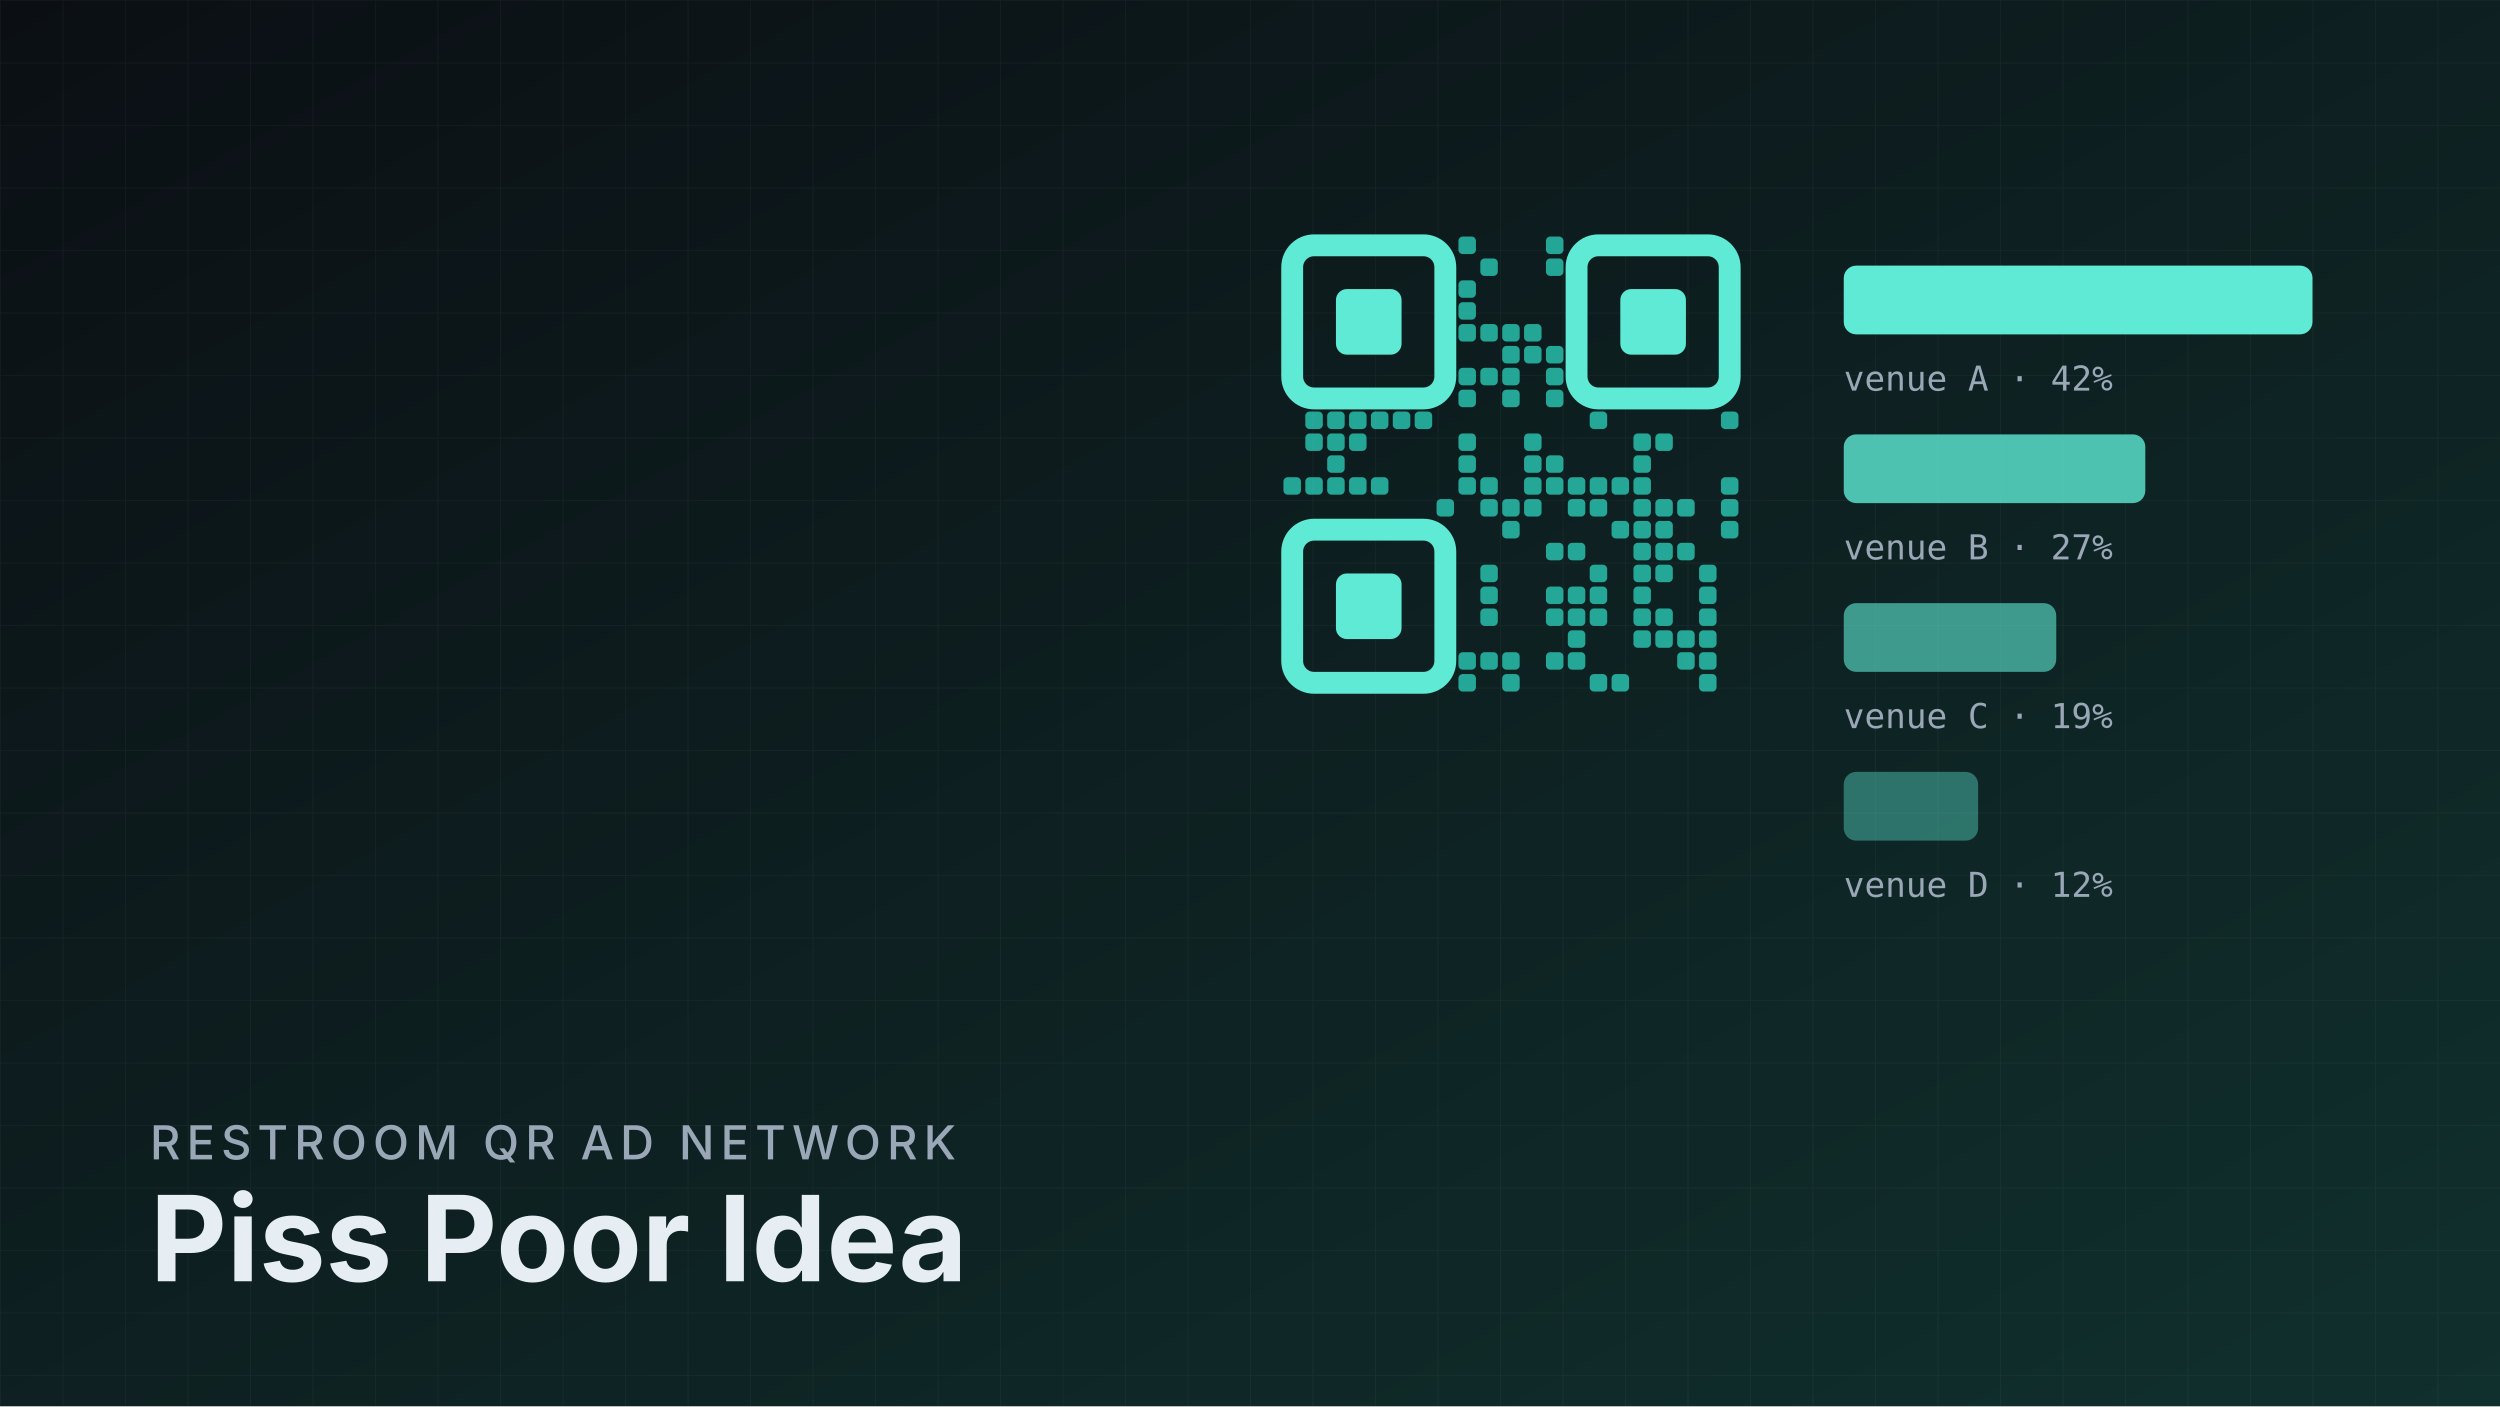
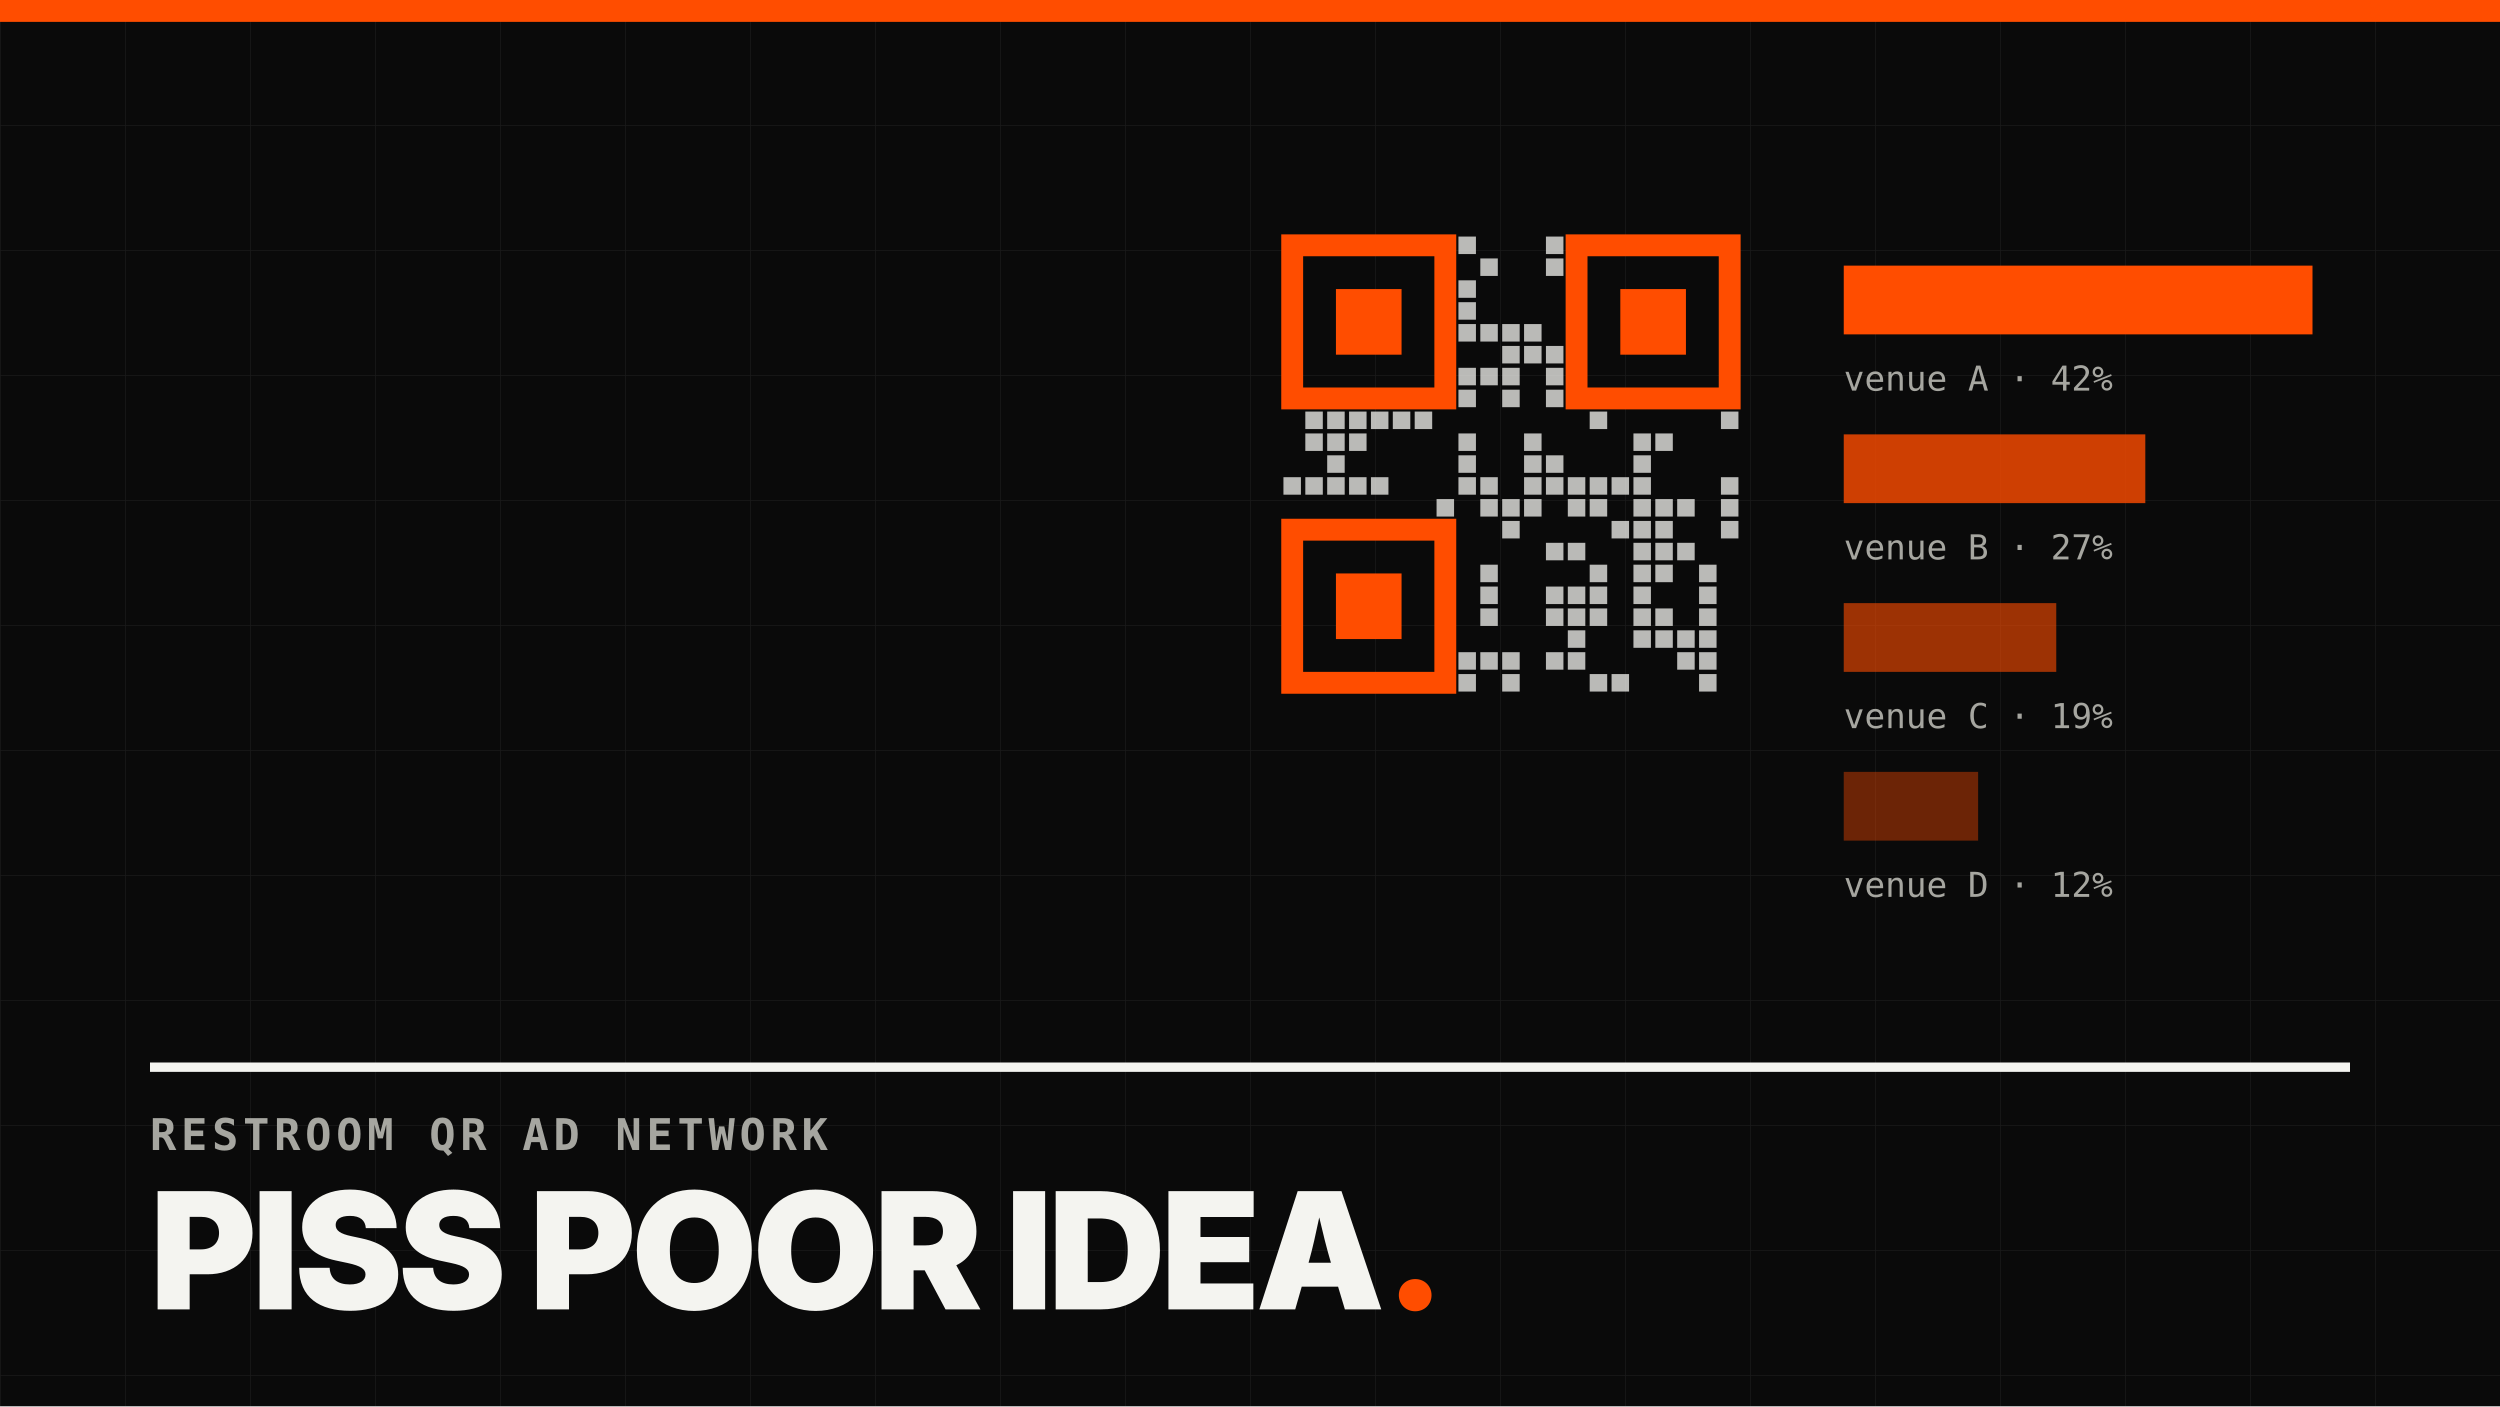
<svg xmlns="http://www.w3.org/2000/svg" viewBox="0 0 1600 900" width="1600" height="900">
  <defs>
-     <linearGradient id="bg" x1="0" y1="0" x2="1" y2="1">
-       <stop offset="0" stop-color="#0b0f14" />
-       <stop offset="1" stop-color="#10302d" />
-     </linearGradient>
-     <pattern id="grid" width="40" height="40" patternUnits="userSpaceOnUse">
-       <path d="M40 0H0V40" fill="none" stroke="#ffffff" stroke-opacity="0.04" stroke-width="1" />
+     <pattern id="grid" width="80" height="80" patternUnits="userSpaceOnUse">
+       <path d="M80 0H0V80" fill="none" stroke="#ffffff" stroke-opacity="0.07" stroke-width="1" />
    </pattern>
  </defs>
-   <rect width="1600" height="900" fill="url(#bg)" />
+   <rect width="1600" height="900" fill="#0a0a0a" />
  <rect width="1600" height="900" fill="url(#grid)" />
-   <rect x="933.4" y="151.4" width="11.2" height="11.2" rx="2.8" fill="#2dd4bf" fill-opacity="0.75" />
-   <rect x="989.4" y="151.4" width="11.2" height="11.2" rx="2.8" fill="#2dd4bf" fill-opacity="0.75" />
-   <rect x="947.4" y="165.4" width="11.2" height="11.2" rx="2.8" fill="#2dd4bf" fill-opacity="0.75" />
-   <rect x="989.4" y="165.4" width="11.2" height="11.2" rx="2.8" fill="#2dd4bf" fill-opacity="0.75" />
-   <rect x="933.4" y="179.4" width="11.2" height="11.2" rx="2.8" fill="#2dd4bf" fill-opacity="0.75" />
-   <rect x="933.4" y="193.4" width="11.2" height="11.2" rx="2.8" fill="#2dd4bf" fill-opacity="0.75" />
-   <rect x="933.4" y="207.4" width="11.2" height="11.2" rx="2.8" fill="#2dd4bf" fill-opacity="0.75" />
-   <rect x="947.4" y="207.4" width="11.2" height="11.2" rx="2.8" fill="#2dd4bf" fill-opacity="0.75" />
-   <rect x="961.4" y="207.4" width="11.2" height="11.2" rx="2.8" fill="#2dd4bf" fill-opacity="0.75" />
-   <rect x="975.4" y="207.4" width="11.2" height="11.2" rx="2.8" fill="#2dd4bf" fill-opacity="0.75" />
-   <rect x="961.4" y="221.4" width="11.2" height="11.2" rx="2.8" fill="#2dd4bf" fill-opacity="0.75" />
-   <rect x="975.4" y="221.4" width="11.2" height="11.2" rx="2.8" fill="#2dd4bf" fill-opacity="0.75" />
-   <rect x="989.4" y="221.4" width="11.2" height="11.2" rx="2.8" fill="#2dd4bf" fill-opacity="0.75" />
-   <rect x="933.4" y="235.4" width="11.2" height="11.2" rx="2.8" fill="#2dd4bf" fill-opacity="0.75" />
-   <rect x="947.4" y="235.4" width="11.2" height="11.2" rx="2.8" fill="#2dd4bf" fill-opacity="0.75" />
-   <rect x="961.4" y="235.4" width="11.2" height="11.2" rx="2.8" fill="#2dd4bf" fill-opacity="0.75" />
-   <rect x="989.4" y="235.4" width="11.2" height="11.2" rx="2.8" fill="#2dd4bf" fill-opacity="0.75" />
-   <rect x="933.4" y="249.4" width="11.2" height="11.2" rx="2.8" fill="#2dd4bf" fill-opacity="0.75" />
-   <rect x="961.4" y="249.4" width="11.2" height="11.2" rx="2.8" fill="#2dd4bf" fill-opacity="0.75" />
-   <rect x="989.4" y="249.4" width="11.2" height="11.2" rx="2.8" fill="#2dd4bf" fill-opacity="0.75" />
-   <rect x="835.4" y="263.4" width="11.2" height="11.2" rx="2.8" fill="#2dd4bf" fill-opacity="0.75" />
-   <rect x="849.4" y="263.4" width="11.2" height="11.2" rx="2.8" fill="#2dd4bf" fill-opacity="0.75" />
-   <rect x="863.4" y="263.4" width="11.2" height="11.2" rx="2.8" fill="#2dd4bf" fill-opacity="0.75" />
-   <rect x="877.4" y="263.4" width="11.2" height="11.2" rx="2.8" fill="#2dd4bf" fill-opacity="0.75" />
-   <rect x="891.4" y="263.4" width="11.2" height="11.2" rx="2.8" fill="#2dd4bf" fill-opacity="0.75" />
-   <rect x="905.4" y="263.4" width="11.2" height="11.2" rx="2.8" fill="#2dd4bf" fill-opacity="0.75" />
-   <rect x="1017.4" y="263.4" width="11.2" height="11.2" rx="2.8" fill="#2dd4bf" fill-opacity="0.75" />
-   <rect x="1101.4" y="263.4" width="11.2" height="11.2" rx="2.8" fill="#2dd4bf" fill-opacity="0.75" />
-   <rect x="835.4" y="277.4" width="11.2" height="11.2" rx="2.8" fill="#2dd4bf" fill-opacity="0.75" />
-   <rect x="849.4" y="277.4" width="11.2" height="11.2" rx="2.8" fill="#2dd4bf" fill-opacity="0.75" />
-   <rect x="863.4" y="277.4" width="11.2" height="11.2" rx="2.8" fill="#2dd4bf" fill-opacity="0.75" />
-   <rect x="933.4" y="277.4" width="11.2" height="11.2" rx="2.8" fill="#2dd4bf" fill-opacity="0.75" />
-   <rect x="975.4" y="277.4" width="11.2" height="11.2" rx="2.8" fill="#2dd4bf" fill-opacity="0.75" />
-   <rect x="1045.4" y="277.4" width="11.2" height="11.2" rx="2.8" fill="#2dd4bf" fill-opacity="0.75" />
-   <rect x="1059.4" y="277.4" width="11.2" height="11.2" rx="2.8" fill="#2dd4bf" fill-opacity="0.75" />
-   <rect x="849.4" y="291.4" width="11.2" height="11.2" rx="2.8" fill="#2dd4bf" fill-opacity="0.75" />
-   <rect x="933.4" y="291.4" width="11.2" height="11.2" rx="2.8" fill="#2dd4bf" fill-opacity="0.75" />
-   <rect x="975.4" y="291.4" width="11.2" height="11.2" rx="2.8" fill="#2dd4bf" fill-opacity="0.75" />
-   <rect x="989.4" y="291.4" width="11.2" height="11.2" rx="2.8" fill="#2dd4bf" fill-opacity="0.75" />
-   <rect x="1045.4" y="291.4" width="11.2" height="11.2" rx="2.8" fill="#2dd4bf" fill-opacity="0.75" />
-   <rect x="821.4" y="305.4" width="11.2" height="11.2" rx="2.8" fill="#2dd4bf" fill-opacity="0.75" />
-   <rect x="835.4" y="305.4" width="11.2" height="11.2" rx="2.8" fill="#2dd4bf" fill-opacity="0.75" />
-   <rect x="849.4" y="305.4" width="11.2" height="11.2" rx="2.8" fill="#2dd4bf" fill-opacity="0.75" />
-   <rect x="863.4" y="305.4" width="11.2" height="11.2" rx="2.8" fill="#2dd4bf" fill-opacity="0.75" />
-   <rect x="877.4" y="305.4" width="11.2" height="11.2" rx="2.8" fill="#2dd4bf" fill-opacity="0.75" />
-   <rect x="933.4" y="305.4" width="11.2" height="11.2" rx="2.8" fill="#2dd4bf" fill-opacity="0.75" />
-   <rect x="947.4" y="305.4" width="11.2" height="11.2" rx="2.8" fill="#2dd4bf" fill-opacity="0.75" />
-   <rect x="975.4" y="305.4" width="11.2" height="11.2" rx="2.8" fill="#2dd4bf" fill-opacity="0.75" />
-   <rect x="989.4" y="305.4" width="11.2" height="11.2" rx="2.8" fill="#2dd4bf" fill-opacity="0.75" />
-   <rect x="1003.4" y="305.4" width="11.2" height="11.2" rx="2.8" fill="#2dd4bf" fill-opacity="0.75" />
-   <rect x="1017.4" y="305.4" width="11.2" height="11.2" rx="2.8" fill="#2dd4bf" fill-opacity="0.75" />
-   <rect x="1031.4" y="305.4" width="11.2" height="11.2" rx="2.8" fill="#2dd4bf" fill-opacity="0.75" />
-   <rect x="1045.4" y="305.4" width="11.2" height="11.2" rx="2.8" fill="#2dd4bf" fill-opacity="0.75" />
-   <rect x="1101.4" y="305.4" width="11.2" height="11.2" rx="2.8" fill="#2dd4bf" fill-opacity="0.75" />
-   <rect x="919.4" y="319.4" width="11.2" height="11.2" rx="2.8" fill="#2dd4bf" fill-opacity="0.75" />
-   <rect x="947.4" y="319.4" width="11.2" height="11.2" rx="2.8" fill="#2dd4bf" fill-opacity="0.75" />
-   <rect x="961.4" y="319.4" width="11.2" height="11.2" rx="2.8" fill="#2dd4bf" fill-opacity="0.75" />
-   <rect x="975.4" y="319.4" width="11.2" height="11.2" rx="2.8" fill="#2dd4bf" fill-opacity="0.75" />
-   <rect x="1003.4" y="319.4" width="11.2" height="11.2" rx="2.8" fill="#2dd4bf" fill-opacity="0.75" />
-   <rect x="1017.4" y="319.4" width="11.2" height="11.2" rx="2.8" fill="#2dd4bf" fill-opacity="0.75" />
-   <rect x="1045.4" y="319.4" width="11.2" height="11.2" rx="2.8" fill="#2dd4bf" fill-opacity="0.75" />
-   <rect x="1059.4" y="319.4" width="11.2" height="11.2" rx="2.8" fill="#2dd4bf" fill-opacity="0.75" />
-   <rect x="1073.4" y="319.4" width="11.2" height="11.2" rx="2.8" fill="#2dd4bf" fill-opacity="0.75" />
-   <rect x="1101.4" y="319.4" width="11.2" height="11.2" rx="2.8" fill="#2dd4bf" fill-opacity="0.75" />
-   <rect x="961.4" y="333.4" width="11.2" height="11.2" rx="2.8" fill="#2dd4bf" fill-opacity="0.75" />
-   <rect x="1031.4" y="333.4" width="11.2" height="11.2" rx="2.8" fill="#2dd4bf" fill-opacity="0.75" />
-   <rect x="1045.4" y="333.4" width="11.2" height="11.2" rx="2.8" fill="#2dd4bf" fill-opacity="0.75" />
-   <rect x="1059.4" y="333.4" width="11.2" height="11.2" rx="2.8" fill="#2dd4bf" fill-opacity="0.75" />
-   <rect x="1101.4" y="333.4" width="11.2" height="11.2" rx="2.8" fill="#2dd4bf" fill-opacity="0.75" />
-   <rect x="989.4" y="347.4" width="11.2" height="11.2" rx="2.8" fill="#2dd4bf" fill-opacity="0.75" />
-   <rect x="1003.4" y="347.4" width="11.2" height="11.2" rx="2.8" fill="#2dd4bf" fill-opacity="0.75" />
-   <rect x="1045.4" y="347.4" width="11.2" height="11.2" rx="2.8" fill="#2dd4bf" fill-opacity="0.75" />
-   <rect x="1059.4" y="347.4" width="11.2" height="11.2" rx="2.8" fill="#2dd4bf" fill-opacity="0.75" />
-   <rect x="1073.4" y="347.4" width="11.2" height="11.2" rx="2.8" fill="#2dd4bf" fill-opacity="0.75" />
-   <rect x="947.4" y="361.4" width="11.2" height="11.2" rx="2.8" fill="#2dd4bf" fill-opacity="0.75" />
-   <rect x="1017.4" y="361.4" width="11.2" height="11.2" rx="2.8" fill="#2dd4bf" fill-opacity="0.75" />
-   <rect x="1045.4" y="361.4" width="11.2" height="11.2" rx="2.8" fill="#2dd4bf" fill-opacity="0.75" />
-   <rect x="1059.4" y="361.4" width="11.2" height="11.2" rx="2.8" fill="#2dd4bf" fill-opacity="0.75" />
-   <rect x="1087.4" y="361.4" width="11.2" height="11.2" rx="2.8" fill="#2dd4bf" fill-opacity="0.75" />
-   <rect x="947.4" y="375.4" width="11.2" height="11.2" rx="2.8" fill="#2dd4bf" fill-opacity="0.75" />
-   <rect x="989.4" y="375.4" width="11.2" height="11.2" rx="2.8" fill="#2dd4bf" fill-opacity="0.75" />
-   <rect x="1003.4" y="375.4" width="11.2" height="11.2" rx="2.8" fill="#2dd4bf" fill-opacity="0.75" />
-   <rect x="1017.4" y="375.4" width="11.2" height="11.2" rx="2.8" fill="#2dd4bf" fill-opacity="0.75" />
-   <rect x="1045.4" y="375.4" width="11.2" height="11.2" rx="2.8" fill="#2dd4bf" fill-opacity="0.75" />
-   <rect x="1087.4" y="375.4" width="11.2" height="11.2" rx="2.8" fill="#2dd4bf" fill-opacity="0.75" />
-   <rect x="947.4" y="389.4" width="11.2" height="11.2" rx="2.8" fill="#2dd4bf" fill-opacity="0.75" />
-   <rect x="989.4" y="389.4" width="11.2" height="11.2" rx="2.8" fill="#2dd4bf" fill-opacity="0.75" />
-   <rect x="1003.4" y="389.4" width="11.2" height="11.2" rx="2.8" fill="#2dd4bf" fill-opacity="0.75" />
-   <rect x="1017.4" y="389.4" width="11.2" height="11.2" rx="2.8" fill="#2dd4bf" fill-opacity="0.75" />
-   <rect x="1045.4" y="389.4" width="11.2" height="11.2" rx="2.8" fill="#2dd4bf" fill-opacity="0.75" />
-   <rect x="1059.4" y="389.4" width="11.2" height="11.2" rx="2.8" fill="#2dd4bf" fill-opacity="0.75" />
-   <rect x="1087.4" y="389.4" width="11.2" height="11.2" rx="2.8" fill="#2dd4bf" fill-opacity="0.75" />
-   <rect x="1003.4" y="403.4" width="11.2" height="11.2" rx="2.8" fill="#2dd4bf" fill-opacity="0.75" />
-   <rect x="1045.4" y="403.4" width="11.2" height="11.2" rx="2.8" fill="#2dd4bf" fill-opacity="0.75" />
-   <rect x="1059.4" y="403.4" width="11.2" height="11.2" rx="2.8" fill="#2dd4bf" fill-opacity="0.75" />
-   <rect x="1073.4" y="403.4" width="11.2" height="11.2" rx="2.8" fill="#2dd4bf" fill-opacity="0.75" />
-   <rect x="1087.4" y="403.4" width="11.2" height="11.2" rx="2.8" fill="#2dd4bf" fill-opacity="0.75" />
-   <rect x="933.4" y="417.4" width="11.2" height="11.2" rx="2.8" fill="#2dd4bf" fill-opacity="0.75" />
-   <rect x="947.4" y="417.4" width="11.2" height="11.2" rx="2.8" fill="#2dd4bf" fill-opacity="0.75" />
-   <rect x="961.4" y="417.4" width="11.2" height="11.2" rx="2.8" fill="#2dd4bf" fill-opacity="0.75" />
-   <rect x="989.4" y="417.4" width="11.2" height="11.2" rx="2.8" fill="#2dd4bf" fill-opacity="0.75" />
-   <rect x="1003.4" y="417.4" width="11.2" height="11.2" rx="2.8" fill="#2dd4bf" fill-opacity="0.75" />
-   <rect x="1073.4" y="417.4" width="11.2" height="11.2" rx="2.8" fill="#2dd4bf" fill-opacity="0.75" />
-   <rect x="1087.4" y="417.4" width="11.2" height="11.2" rx="2.8" fill="#2dd4bf" fill-opacity="0.75" />
-   <rect x="933.4" y="431.4" width="11.2" height="11.2" rx="2.8" fill="#2dd4bf" fill-opacity="0.75" />
-   <rect x="961.4" y="431.4" width="11.2" height="11.2" rx="2.8" fill="#2dd4bf" fill-opacity="0.75" />
-   <rect x="1017.4" y="431.4" width="11.2" height="11.2" rx="2.8" fill="#2dd4bf" fill-opacity="0.75" />
-   <rect x="1031.4" y="431.4" width="11.2" height="11.2" rx="2.8" fill="#2dd4bf" fill-opacity="0.75" />
-   <rect x="1087.4" y="431.4" width="11.2" height="11.2" rx="2.8" fill="#2dd4bf" fill-opacity="0.75" />
-   <rect x="827" y="157" width="98" height="98" rx="14" fill="none" stroke="#5eead4" stroke-width="14" />
-   <rect x="855" y="185" width="42" height="42" rx="7" fill="#5eead4" />
-   <rect x="1009" y="157" width="98" height="98" rx="14" fill="none" stroke="#5eead4" stroke-width="14" />
-   <rect x="1037" y="185" width="42" height="42" rx="7" fill="#5eead4" />
-   <rect x="827" y="339" width="98" height="98" rx="14" fill="none" stroke="#5eead4" stroke-width="14" />
-   <rect x="855" y="367" width="42" height="42" rx="7" fill="#5eead4" />
-   <rect x="1180" y="170" width="300" height="44" rx="8" fill="#5eead4" fill-opacity="1" />
-   <text x="1180" y="250" font-family="'JetBrains Mono', Consolas, monospace" font-size="22" fill="#9aa7b6">venue A · 42%</text>
-   <rect x="1180" y="278" width="193" height="44" rx="8" fill="#5eead4" fill-opacity="0.8" />
-   <text x="1180" y="358" font-family="'JetBrains Mono', Consolas, monospace" font-size="22" fill="#9aa7b6">venue B · 27%</text>
-   <rect x="1180" y="386" width="136" height="44" rx="8" fill="#5eead4" fill-opacity="0.6" />
-   <text x="1180" y="466" font-family="'JetBrains Mono', Consolas, monospace" font-size="22" fill="#9aa7b6">venue C · 19%</text>
-   <rect x="1180" y="494" width="86" height="44" rx="8" fill="#5eead4" fill-opacity="0.4" />
-   <text x="1180" y="574" font-family="'JetBrains Mono', Consolas, monospace" font-size="22" fill="#9aa7b6">venue D · 12%</text>
-   <text x="96" y="742" font-family="Inter, 'Segoe UI', Arial, sans-serif" font-size="30" font-weight="500" fill="#9aa7b6" letter-spacing="4">RESTROOM QR AD NETWORK</text>
-   <text x="96" y="820" font-family="Inter, 'Segoe UI', Arial, sans-serif" font-size="76" font-weight="700" fill="#e6edf3">Piss Poor Idea</text>
+   <rect x="0" y="0" width="1600" height="14" fill="#ff4d00" />
+   <rect x="933.4" y="151.4" width="11.2" height="11.2" fill="#f4f4f0" fill-opacity="0.75" />
+   <rect x="989.4" y="151.4" width="11.2" height="11.2" fill="#f4f4f0" fill-opacity="0.75" />
+   <rect x="947.4" y="165.4" width="11.2" height="11.2" fill="#f4f4f0" fill-opacity="0.75" />
+   <rect x="989.4" y="165.4" width="11.2" height="11.2" fill="#f4f4f0" fill-opacity="0.75" />
+   <rect x="933.4" y="179.4" width="11.2" height="11.2" fill="#f4f4f0" fill-opacity="0.75" />
+   <rect x="933.4" y="193.4" width="11.2" height="11.2" fill="#f4f4f0" fill-opacity="0.75" />
+   <rect x="933.4" y="207.4" width="11.2" height="11.2" fill="#f4f4f0" fill-opacity="0.75" />
+   <rect x="947.4" y="207.4" width="11.2" height="11.2" fill="#f4f4f0" fill-opacity="0.75" />
+   <rect x="961.4" y="207.4" width="11.2" height="11.2" fill="#f4f4f0" fill-opacity="0.75" />
+   <rect x="975.4" y="207.4" width="11.2" height="11.2" fill="#f4f4f0" fill-opacity="0.75" />
+   <rect x="961.4" y="221.4" width="11.2" height="11.2" fill="#f4f4f0" fill-opacity="0.75" />
+   <rect x="975.4" y="221.4" width="11.2" height="11.2" fill="#f4f4f0" fill-opacity="0.75" />
+   <rect x="989.4" y="221.4" width="11.2" height="11.2" fill="#f4f4f0" fill-opacity="0.75" />
+   <rect x="933.4" y="235.4" width="11.2" height="11.2" fill="#f4f4f0" fill-opacity="0.75" />
+   <rect x="947.4" y="235.4" width="11.2" height="11.2" fill="#f4f4f0" fill-opacity="0.75" />
+   <rect x="961.4" y="235.4" width="11.2" height="11.2" fill="#f4f4f0" fill-opacity="0.75" />
+   <rect x="989.4" y="235.4" width="11.2" height="11.2" fill="#f4f4f0" fill-opacity="0.75" />
+   <rect x="933.4" y="249.4" width="11.2" height="11.2" fill="#f4f4f0" fill-opacity="0.75" />
+   <rect x="961.4" y="249.4" width="11.2" height="11.2" fill="#f4f4f0" fill-opacity="0.75" />
+   <rect x="989.4" y="249.4" width="11.2" height="11.2" fill="#f4f4f0" fill-opacity="0.75" />
+   <rect x="835.4" y="263.4" width="11.2" height="11.2" fill="#f4f4f0" fill-opacity="0.75" />
+   <rect x="849.4" y="263.4" width="11.2" height="11.2" fill="#f4f4f0" fill-opacity="0.75" />
+   <rect x="863.4" y="263.4" width="11.2" height="11.2" fill="#f4f4f0" fill-opacity="0.75" />
+   <rect x="877.4" y="263.4" width="11.2" height="11.2" fill="#f4f4f0" fill-opacity="0.75" />
+   <rect x="891.4" y="263.4" width="11.2" height="11.2" fill="#f4f4f0" fill-opacity="0.75" />
+   <rect x="905.4" y="263.4" width="11.2" height="11.2" fill="#f4f4f0" fill-opacity="0.75" />
+   <rect x="1017.4" y="263.4" width="11.2" height="11.2" fill="#f4f4f0" fill-opacity="0.75" />
+   <rect x="1101.4" y="263.4" width="11.2" height="11.2" fill="#f4f4f0" fill-opacity="0.75" />
+   <rect x="835.4" y="277.4" width="11.2" height="11.2" fill="#f4f4f0" fill-opacity="0.75" />
+   <rect x="849.4" y="277.4" width="11.2" height="11.2" fill="#f4f4f0" fill-opacity="0.75" />
+   <rect x="863.4" y="277.4" width="11.2" height="11.2" fill="#f4f4f0" fill-opacity="0.75" />
+   <rect x="933.4" y="277.4" width="11.2" height="11.2" fill="#f4f4f0" fill-opacity="0.75" />
+   <rect x="975.4" y="277.4" width="11.2" height="11.2" fill="#f4f4f0" fill-opacity="0.75" />
+   <rect x="1045.4" y="277.4" width="11.2" height="11.2" fill="#f4f4f0" fill-opacity="0.75" />
+   <rect x="1059.4" y="277.4" width="11.2" height="11.2" fill="#f4f4f0" fill-opacity="0.75" />
+   <rect x="849.4" y="291.4" width="11.2" height="11.2" fill="#f4f4f0" fill-opacity="0.75" />
+   <rect x="933.4" y="291.4" width="11.2" height="11.2" fill="#f4f4f0" fill-opacity="0.75" />
+   <rect x="975.4" y="291.4" width="11.2" height="11.2" fill="#f4f4f0" fill-opacity="0.75" />
+   <rect x="989.4" y="291.4" width="11.2" height="11.2" fill="#f4f4f0" fill-opacity="0.75" />
+   <rect x="1045.4" y="291.4" width="11.2" height="11.2" fill="#f4f4f0" fill-opacity="0.75" />
+   <rect x="821.4" y="305.4" width="11.2" height="11.2" fill="#f4f4f0" fill-opacity="0.75" />
+   <rect x="835.4" y="305.4" width="11.2" height="11.2" fill="#f4f4f0" fill-opacity="0.75" />
+   <rect x="849.4" y="305.4" width="11.2" height="11.2" fill="#f4f4f0" fill-opacity="0.75" />
+   <rect x="863.4" y="305.4" width="11.2" height="11.2" fill="#f4f4f0" fill-opacity="0.75" />
+   <rect x="877.4" y="305.4" width="11.2" height="11.2" fill="#f4f4f0" fill-opacity="0.75" />
+   <rect x="933.4" y="305.4" width="11.2" height="11.2" fill="#f4f4f0" fill-opacity="0.75" />
+   <rect x="947.4" y="305.4" width="11.2" height="11.2" fill="#f4f4f0" fill-opacity="0.75" />
+   <rect x="975.4" y="305.4" width="11.2" height="11.2" fill="#f4f4f0" fill-opacity="0.75" />
+   <rect x="989.4" y="305.4" width="11.2" height="11.2" fill="#f4f4f0" fill-opacity="0.75" />
+   <rect x="1003.4" y="305.4" width="11.2" height="11.2" fill="#f4f4f0" fill-opacity="0.75" />
+   <rect x="1017.4" y="305.4" width="11.2" height="11.2" fill="#f4f4f0" fill-opacity="0.75" />
+   <rect x="1031.4" y="305.4" width="11.2" height="11.2" fill="#f4f4f0" fill-opacity="0.75" />
+   <rect x="1045.4" y="305.4" width="11.2" height="11.2" fill="#f4f4f0" fill-opacity="0.75" />
+   <rect x="1101.4" y="305.4" width="11.2" height="11.2" fill="#f4f4f0" fill-opacity="0.75" />
+   <rect x="919.4" y="319.4" width="11.2" height="11.2" fill="#f4f4f0" fill-opacity="0.75" />
+   <rect x="947.4" y="319.4" width="11.2" height="11.2" fill="#f4f4f0" fill-opacity="0.75" />
+   <rect x="961.4" y="319.4" width="11.2" height="11.2" fill="#f4f4f0" fill-opacity="0.75" />
+   <rect x="975.4" y="319.4" width="11.2" height="11.2" fill="#f4f4f0" fill-opacity="0.75" />
+   <rect x="1003.4" y="319.4" width="11.2" height="11.2" fill="#f4f4f0" fill-opacity="0.75" />
+   <rect x="1017.4" y="319.4" width="11.2" height="11.2" fill="#f4f4f0" fill-opacity="0.75" />
+   <rect x="1045.4" y="319.4" width="11.2" height="11.2" fill="#f4f4f0" fill-opacity="0.75" />
+   <rect x="1059.4" y="319.4" width="11.2" height="11.2" fill="#f4f4f0" fill-opacity="0.75" />
+   <rect x="1073.4" y="319.4" width="11.2" height="11.2" fill="#f4f4f0" fill-opacity="0.75" />
+   <rect x="1101.4" y="319.4" width="11.2" height="11.2" fill="#f4f4f0" fill-opacity="0.75" />
+   <rect x="961.4" y="333.4" width="11.2" height="11.2" fill="#f4f4f0" fill-opacity="0.75" />
+   <rect x="1031.4" y="333.4" width="11.2" height="11.2" fill="#f4f4f0" fill-opacity="0.75" />
+   <rect x="1045.4" y="333.4" width="11.2" height="11.2" fill="#f4f4f0" fill-opacity="0.75" />
+   <rect x="1059.4" y="333.4" width="11.2" height="11.2" fill="#f4f4f0" fill-opacity="0.75" />
+   <rect x="1101.4" y="333.4" width="11.2" height="11.2" fill="#f4f4f0" fill-opacity="0.75" />
+   <rect x="989.4" y="347.4" width="11.2" height="11.2" fill="#f4f4f0" fill-opacity="0.75" />
+   <rect x="1003.4" y="347.4" width="11.2" height="11.2" fill="#f4f4f0" fill-opacity="0.75" />
+   <rect x="1045.4" y="347.4" width="11.2" height="11.2" fill="#f4f4f0" fill-opacity="0.75" />
+   <rect x="1059.4" y="347.4" width="11.2" height="11.2" fill="#f4f4f0" fill-opacity="0.75" />
+   <rect x="1073.4" y="347.4" width="11.2" height="11.2" fill="#f4f4f0" fill-opacity="0.75" />
+   <rect x="947.4" y="361.4" width="11.2" height="11.2" fill="#f4f4f0" fill-opacity="0.75" />
+   <rect x="1017.4" y="361.4" width="11.2" height="11.2" fill="#f4f4f0" fill-opacity="0.75" />
+   <rect x="1045.4" y="361.4" width="11.2" height="11.2" fill="#f4f4f0" fill-opacity="0.75" />
+   <rect x="1059.4" y="361.4" width="11.2" height="11.2" fill="#f4f4f0" fill-opacity="0.75" />
+   <rect x="1087.4" y="361.4" width="11.2" height="11.2" fill="#f4f4f0" fill-opacity="0.75" />
+   <rect x="947.4" y="375.4" width="11.2" height="11.2" fill="#f4f4f0" fill-opacity="0.75" />
+   <rect x="989.4" y="375.4" width="11.2" height="11.2" fill="#f4f4f0" fill-opacity="0.75" />
+   <rect x="1003.4" y="375.4" width="11.2" height="11.2" fill="#f4f4f0" fill-opacity="0.75" />
+   <rect x="1017.4" y="375.4" width="11.2" height="11.2" fill="#f4f4f0" fill-opacity="0.75" />
+   <rect x="1045.4" y="375.4" width="11.2" height="11.2" fill="#f4f4f0" fill-opacity="0.75" />
+   <rect x="1087.4" y="375.4" width="11.2" height="11.2" fill="#f4f4f0" fill-opacity="0.75" />
+   <rect x="947.4" y="389.4" width="11.2" height="11.2" fill="#f4f4f0" fill-opacity="0.75" />
+   <rect x="989.4" y="389.4" width="11.2" height="11.2" fill="#f4f4f0" fill-opacity="0.75" />
+   <rect x="1003.4" y="389.4" width="11.2" height="11.2" fill="#f4f4f0" fill-opacity="0.75" />
+   <rect x="1017.4" y="389.4" width="11.2" height="11.2" fill="#f4f4f0" fill-opacity="0.75" />
+   <rect x="1045.4" y="389.4" width="11.2" height="11.2" fill="#f4f4f0" fill-opacity="0.75" />
+   <rect x="1059.4" y="389.4" width="11.2" height="11.2" fill="#f4f4f0" fill-opacity="0.75" />
+   <rect x="1087.4" y="389.4" width="11.2" height="11.2" fill="#f4f4f0" fill-opacity="0.75" />
+   <rect x="1003.4" y="403.4" width="11.2" height="11.2" fill="#f4f4f0" fill-opacity="0.75" />
+   <rect x="1045.4" y="403.4" width="11.2" height="11.2" fill="#f4f4f0" fill-opacity="0.75" />
+   <rect x="1059.4" y="403.4" width="11.2" height="11.2" fill="#f4f4f0" fill-opacity="0.75" />
+   <rect x="1073.4" y="403.4" width="11.2" height="11.2" fill="#f4f4f0" fill-opacity="0.75" />
+   <rect x="1087.4" y="403.4" width="11.2" height="11.2" fill="#f4f4f0" fill-opacity="0.75" />
+   <rect x="933.4" y="417.4" width="11.2" height="11.2" fill="#f4f4f0" fill-opacity="0.75" />
+   <rect x="947.4" y="417.4" width="11.2" height="11.2" fill="#f4f4f0" fill-opacity="0.75" />
+   <rect x="961.4" y="417.4" width="11.2" height="11.2" fill="#f4f4f0" fill-opacity="0.75" />
+   <rect x="989.4" y="417.4" width="11.2" height="11.2" fill="#f4f4f0" fill-opacity="0.75" />
+   <rect x="1003.4" y="417.4" width="11.2" height="11.2" fill="#f4f4f0" fill-opacity="0.75" />
+   <rect x="1073.4" y="417.4" width="11.2" height="11.2" fill="#f4f4f0" fill-opacity="0.75" />
+   <rect x="1087.4" y="417.4" width="11.2" height="11.2" fill="#f4f4f0" fill-opacity="0.75" />
+   <rect x="933.4" y="431.4" width="11.2" height="11.2" fill="#f4f4f0" fill-opacity="0.75" />
+   <rect x="961.4" y="431.4" width="11.2" height="11.2" fill="#f4f4f0" fill-opacity="0.75" />
+   <rect x="1017.4" y="431.4" width="11.2" height="11.2" fill="#f4f4f0" fill-opacity="0.75" />
+   <rect x="1031.4" y="431.4" width="11.2" height="11.2" fill="#f4f4f0" fill-opacity="0.75" />
+   <rect x="1087.4" y="431.4" width="11.2" height="11.2" fill="#f4f4f0" fill-opacity="0.75" />
+   <rect x="827" y="157" width="98" height="98" fill="none" stroke="#ff4d00" stroke-width="14" />
+   <rect x="855" y="185" width="42" height="42" fill="#ff4d00" />
+   <rect x="1009" y="157" width="98" height="98" fill="none" stroke="#ff4d00" stroke-width="14" />
+   <rect x="1037" y="185" width="42" height="42" fill="#ff4d00" />
+   <rect x="827" y="339" width="98" height="98" fill="none" stroke="#ff4d00" stroke-width="14" />
+   <rect x="855" y="367" width="42" height="42" fill="#ff4d00" />
+   <rect x="1180" y="170" width="300" height="44" fill="#ff4d00" fill-opacity="1" />
+   <text x="1180" y="250" font-family="'JetBrains Mono', Consolas, monospace" font-size="22" fill="#a6a6a0">venue A · 42%</text>
+   <rect x="1180" y="278" width="193" height="44" fill="#ff4d00" fill-opacity="0.8" />
+   <text x="1180" y="358" font-family="'JetBrains Mono', Consolas, monospace" font-size="22" fill="#a6a6a0">venue B · 27%</text>
+   <rect x="1180" y="386" width="136" height="44" fill="#ff4d00" fill-opacity="0.6" />
+   <text x="1180" y="466" font-family="'JetBrains Mono', Consolas, monospace" font-size="22" fill="#a6a6a0">venue C · 19%</text>
+   <rect x="1180" y="494" width="86" height="44" fill="#ff4d00" fill-opacity="0.4" />
+   <text x="1180" y="574" font-family="'JetBrains Mono', Consolas, monospace" font-size="22" fill="#a6a6a0">venue D · 12%</text>
+   <rect x="96" y="680" width="1408" height="6" fill="#f4f4f0" />
+   <text x="96" y="736" font-family="'JetBrains Mono', Consolas, monospace" font-size="28" font-weight="700" fill="#a6a6a0" letter-spacing="3">RESTROOM QR AD NETWORK</text>
+   <text x="96" y="838" font-family="'Inter Tight', Inter, 'Arial Black', Arial, sans-serif" font-size="104" font-weight="900" fill="#f4f4f0" letter-spacing="-3">PISS POOR IDEA<tspan fill="#ff4d00">.</tspan>
+   </text>
</svg>
